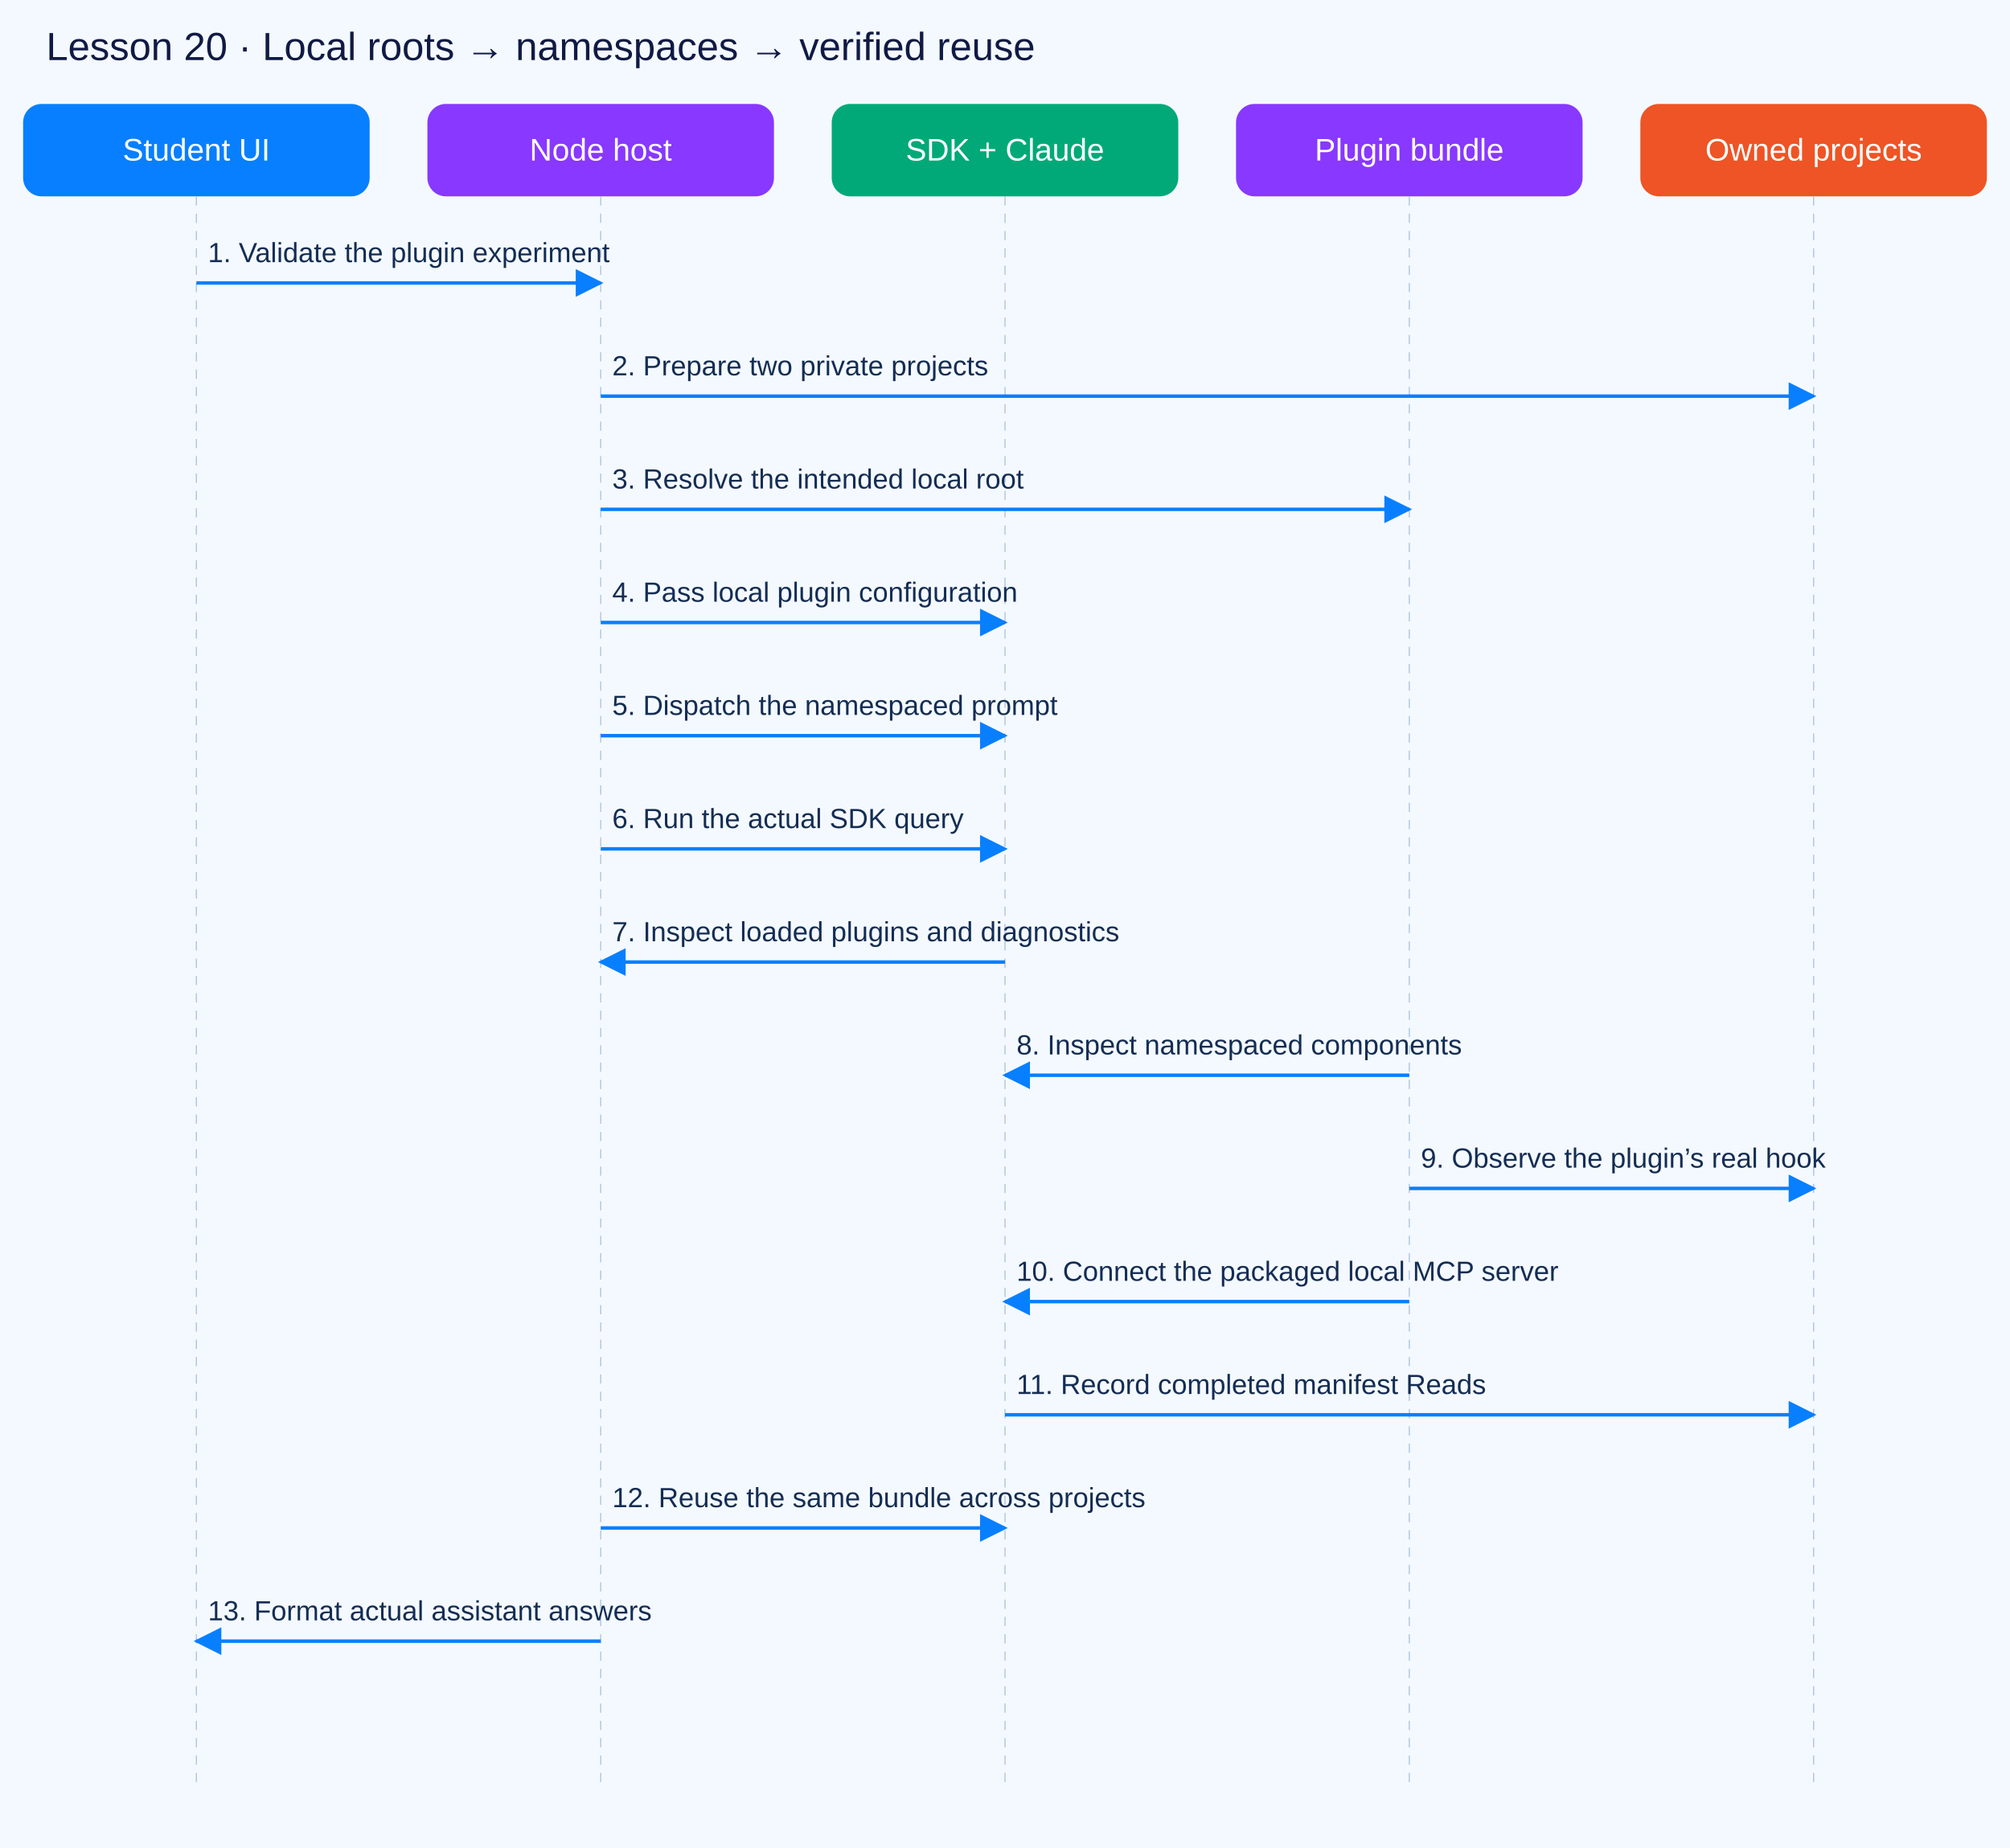
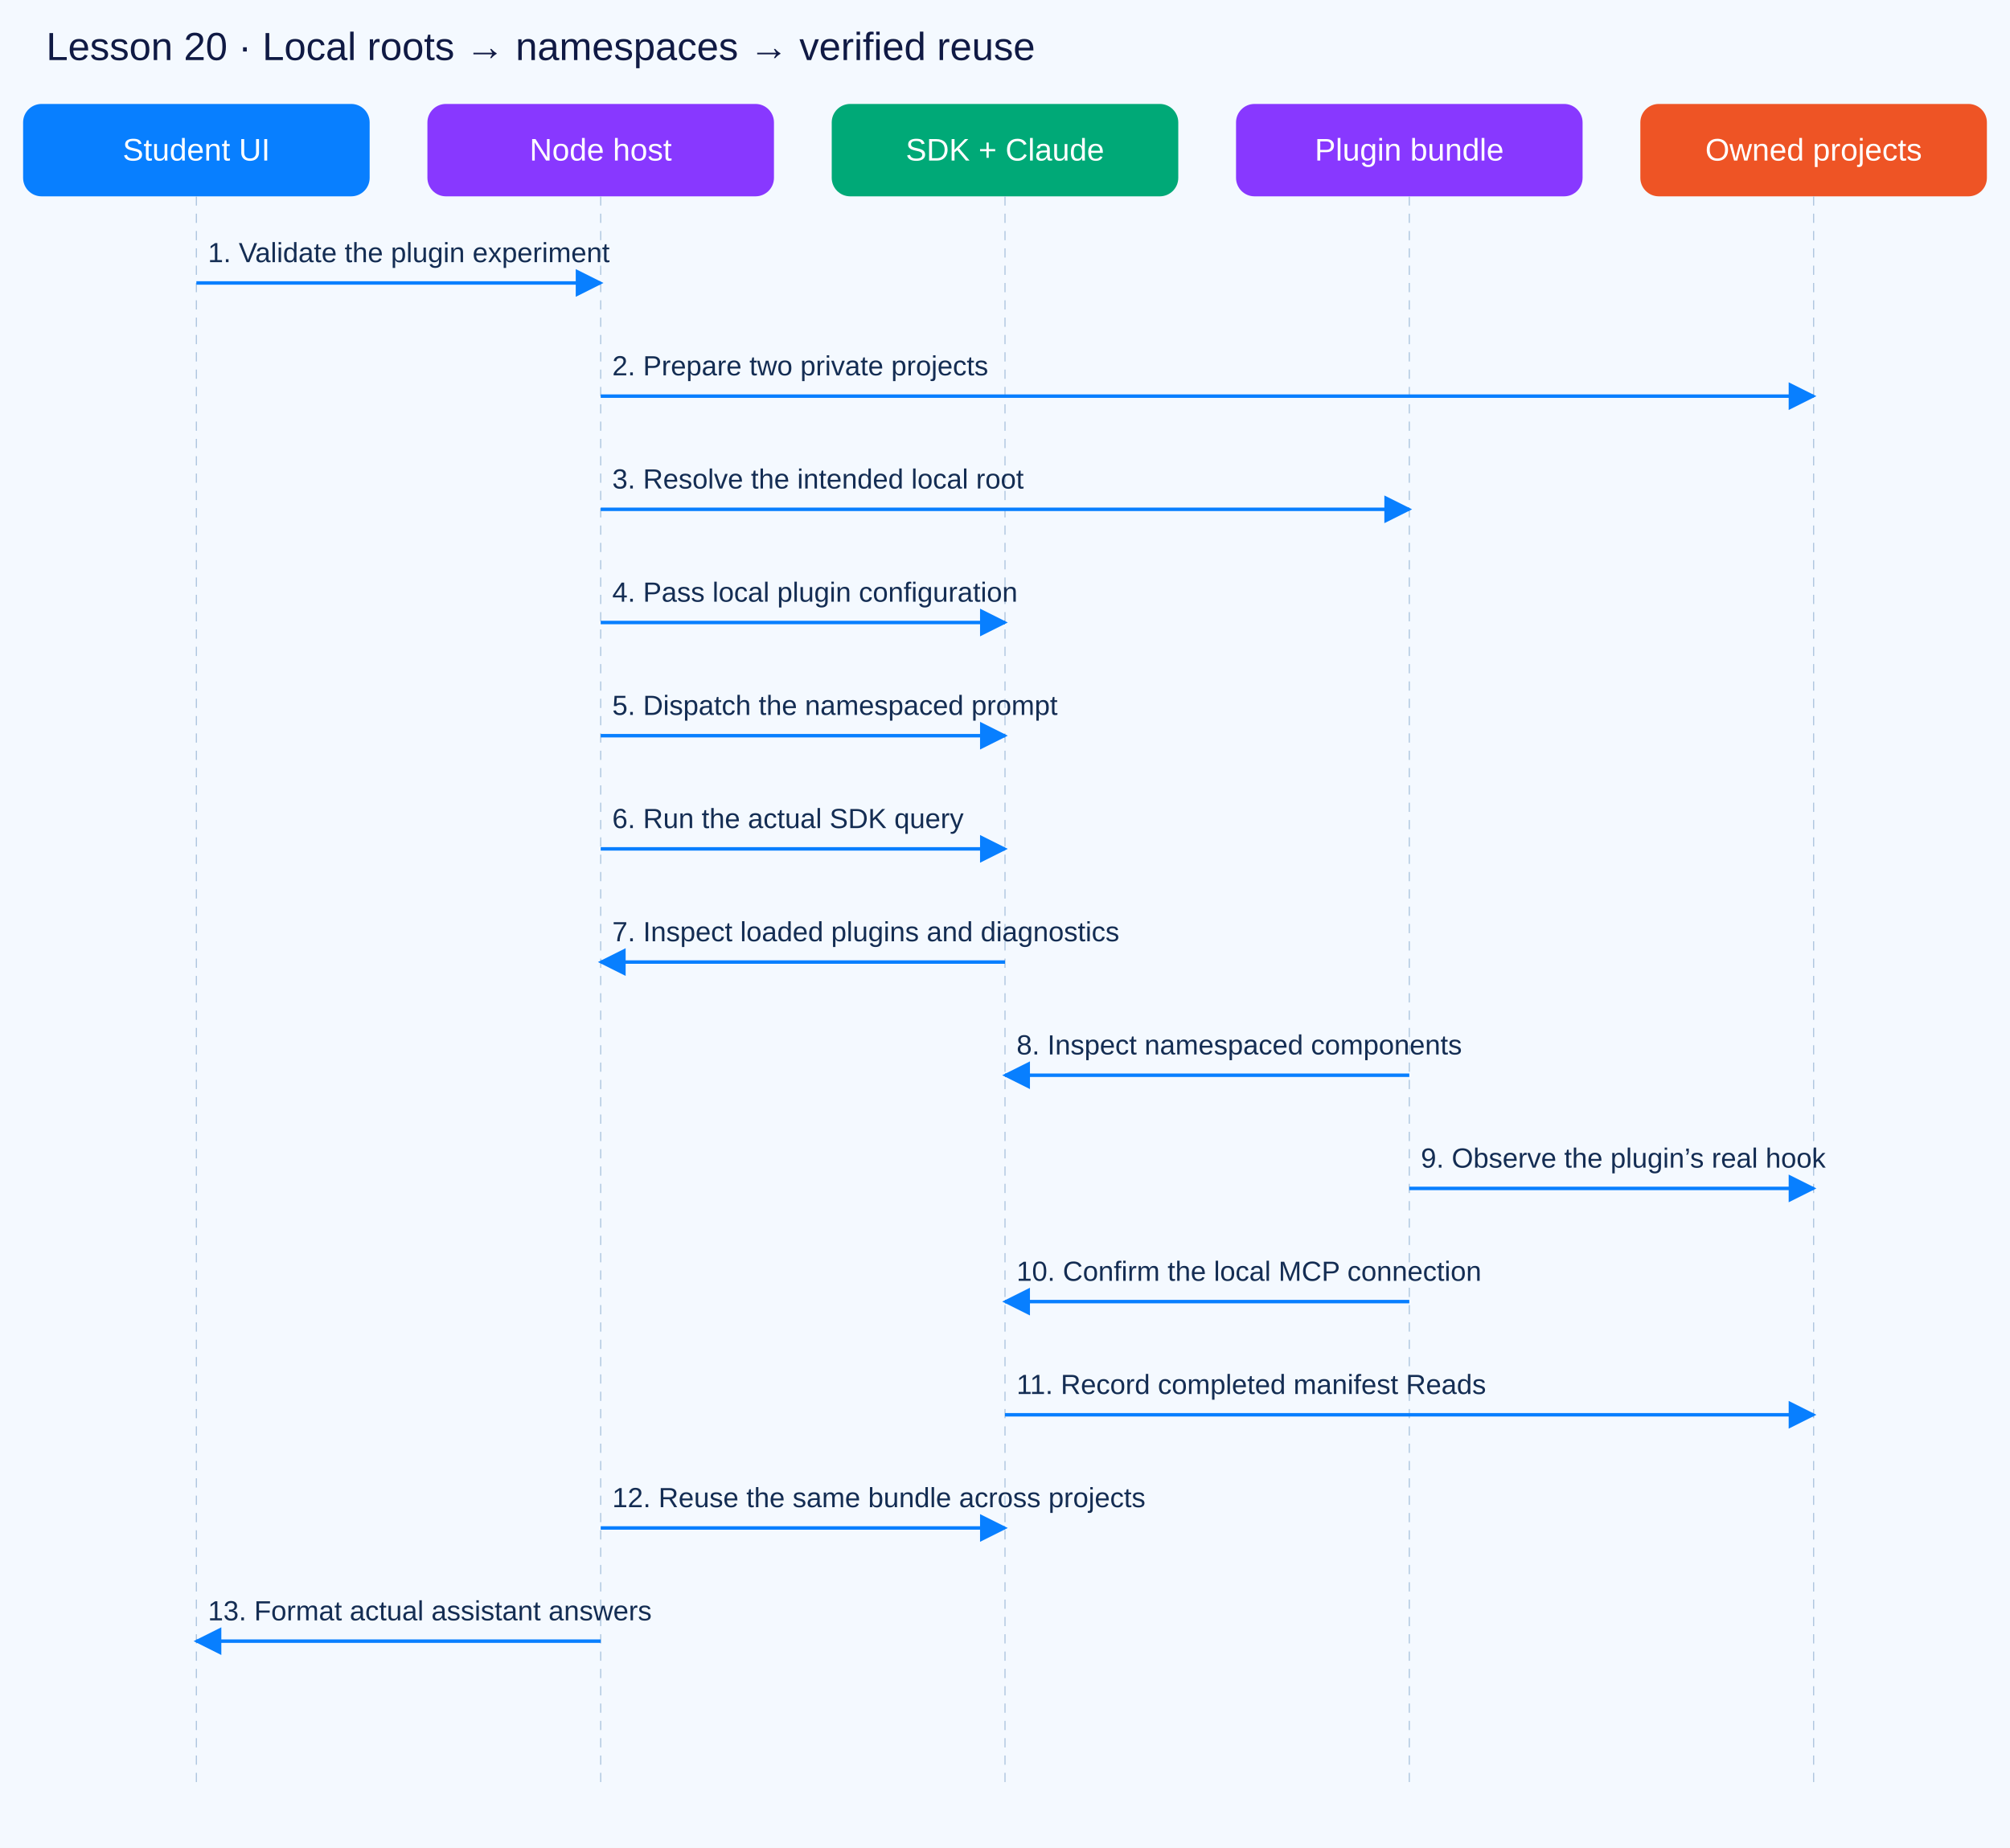
<svg xmlns="http://www.w3.org/2000/svg" width="1740" height="1600" viewBox="0 0 1740 1600">
  <defs>
    <marker id="arrow" viewBox="0 0 10 10" refX="9" refY="5" markerWidth="8" markerHeight="8" orient="auto">
      <path d="M0 0 L10 5 L0 10z" fill="#087fff" />
    </marker>
  </defs>
  <rect width="1740" height="1600" fill="#f4f9ff" />
  <text x="40" y="52" font-family="Arial" font-size="34" fill="#101a44">Lesson 20 · Local roots → namespaces → verified reuse</text>
  <rect x="20" y="90" width="300" height="80" rx="16" fill="#087fff" />
  <text x="170" y="139" text-anchor="middle" font-family="Arial" font-size="27" fill="white">Student UI</text>
  <path d="M170 170 V1550" stroke="#aec6df" stroke-dasharray="8 7" />
  <rect x="370" y="90" width="300" height="80" rx="16" fill="#8838ff" />
  <text x="520" y="139" text-anchor="middle" font-family="Arial" font-size="27" fill="white">Node host</text>
  <path d="M520 170 V1550" stroke="#aec6df" stroke-dasharray="8 7" />
  <rect x="720" y="90" width="300" height="80" rx="16" fill="#00a977" />
  <text x="870" y="139" text-anchor="middle" font-family="Arial" font-size="27" fill="white">SDK + Claude</text>
  <path d="M870 170 V1550" stroke="#aec6df" stroke-dasharray="8 7" />
  <rect x="1070" y="90" width="300" height="80" rx="16" fill="#8838ff" />
  <text x="1220" y="139" text-anchor="middle" font-family="Arial" font-size="27" fill="white">Plugin bundle</text>
  <path d="M1220 170 V1550" stroke="#aec6df" stroke-dasharray="8 7" />
  <rect x="1420" y="90" width="300" height="80" rx="16" fill="#ee5425" />
  <text x="1570" y="139" text-anchor="middle" font-family="Arial" font-size="27" fill="white">Owned projects</text>
  <path d="M1570 170 V1550" stroke="#aec6df" stroke-dasharray="8 7" />
  <text x="180" y="227" fill="#142d53" font-family="Arial" font-size="24">1. Validate the plugin experiment</text>
  <path d="M170 245 H520" stroke="#087fff" stroke-width="3" marker-end="url(#arrow)" />
  <text x="530" y="325" fill="#142d53" font-family="Arial" font-size="24">2. Prepare two private projects</text>
  <path d="M520 343 H1570" stroke="#087fff" stroke-width="3" marker-end="url(#arrow)" />
  <text x="530" y="423" fill="#142d53" font-family="Arial" font-size="24">3. Resolve the intended local root</text>
  <path d="M520 441 H1220" stroke="#087fff" stroke-width="3" marker-end="url(#arrow)" />
  <text x="530" y="521" fill="#142d53" font-family="Arial" font-size="24">4. Pass local plugin configuration</text>
  <path d="M520 539 H870" stroke="#087fff" stroke-width="3" marker-end="url(#arrow)" />
  <text x="530" y="619" fill="#142d53" font-family="Arial" font-size="24">5. Dispatch the namespaced prompt</text>
  <path d="M520 637 H870" stroke="#087fff" stroke-width="3" marker-end="url(#arrow)" />
  <text x="530" y="717" fill="#142d53" font-family="Arial" font-size="24">6. Run the actual SDK query</text>
  <path d="M520 735 H870" stroke="#087fff" stroke-width="3" marker-end="url(#arrow)" />
  <text x="530" y="815" fill="#142d53" font-family="Arial" font-size="24">7. Inspect loaded plugins and diagnostics</text>
  <path d="M870 833 H520" stroke="#087fff" stroke-width="3" marker-end="url(#arrow)" />
  <text x="880" y="913" fill="#142d53" font-family="Arial" font-size="24">8. Inspect namespaced components</text>
  <path d="M1220 931 H870" stroke="#087fff" stroke-width="3" marker-end="url(#arrow)" />
  <text x="1230" y="1011" fill="#142d53" font-family="Arial" font-size="24">9. Observe the plugin’s real hook</text>
  <path d="M1220 1029 H1570" stroke="#087fff" stroke-width="3" marker-end="url(#arrow)" />
-   <text x="880" y="1109" fill="#142d53" font-family="Arial" font-size="24">10. Connect the packaged local MCP server</text>
+   <text x="880" y="1109" fill="#142d53" font-family="Arial" font-size="24">10. Confirm the local MCP connection</text>
  <path d="M1220 1127 H870" stroke="#087fff" stroke-width="3" marker-end="url(#arrow)" />
  <text x="880" y="1207" fill="#142d53" font-family="Arial" font-size="24">11. Record completed manifest Reads</text>
  <path d="M870 1225 H1570" stroke="#087fff" stroke-width="3" marker-end="url(#arrow)" />
  <text x="530" y="1305" fill="#142d53" font-family="Arial" font-size="24">12. Reuse the same bundle across projects</text>
  <path d="M520 1323 H870" stroke="#087fff" stroke-width="3" marker-end="url(#arrow)" />
  <text x="180" y="1403" fill="#142d53" font-family="Arial" font-size="24">13. Format actual assistant answers</text>
  <path d="M520 1421 H170" stroke="#087fff" stroke-width="3" marker-end="url(#arrow)" />
</svg>
